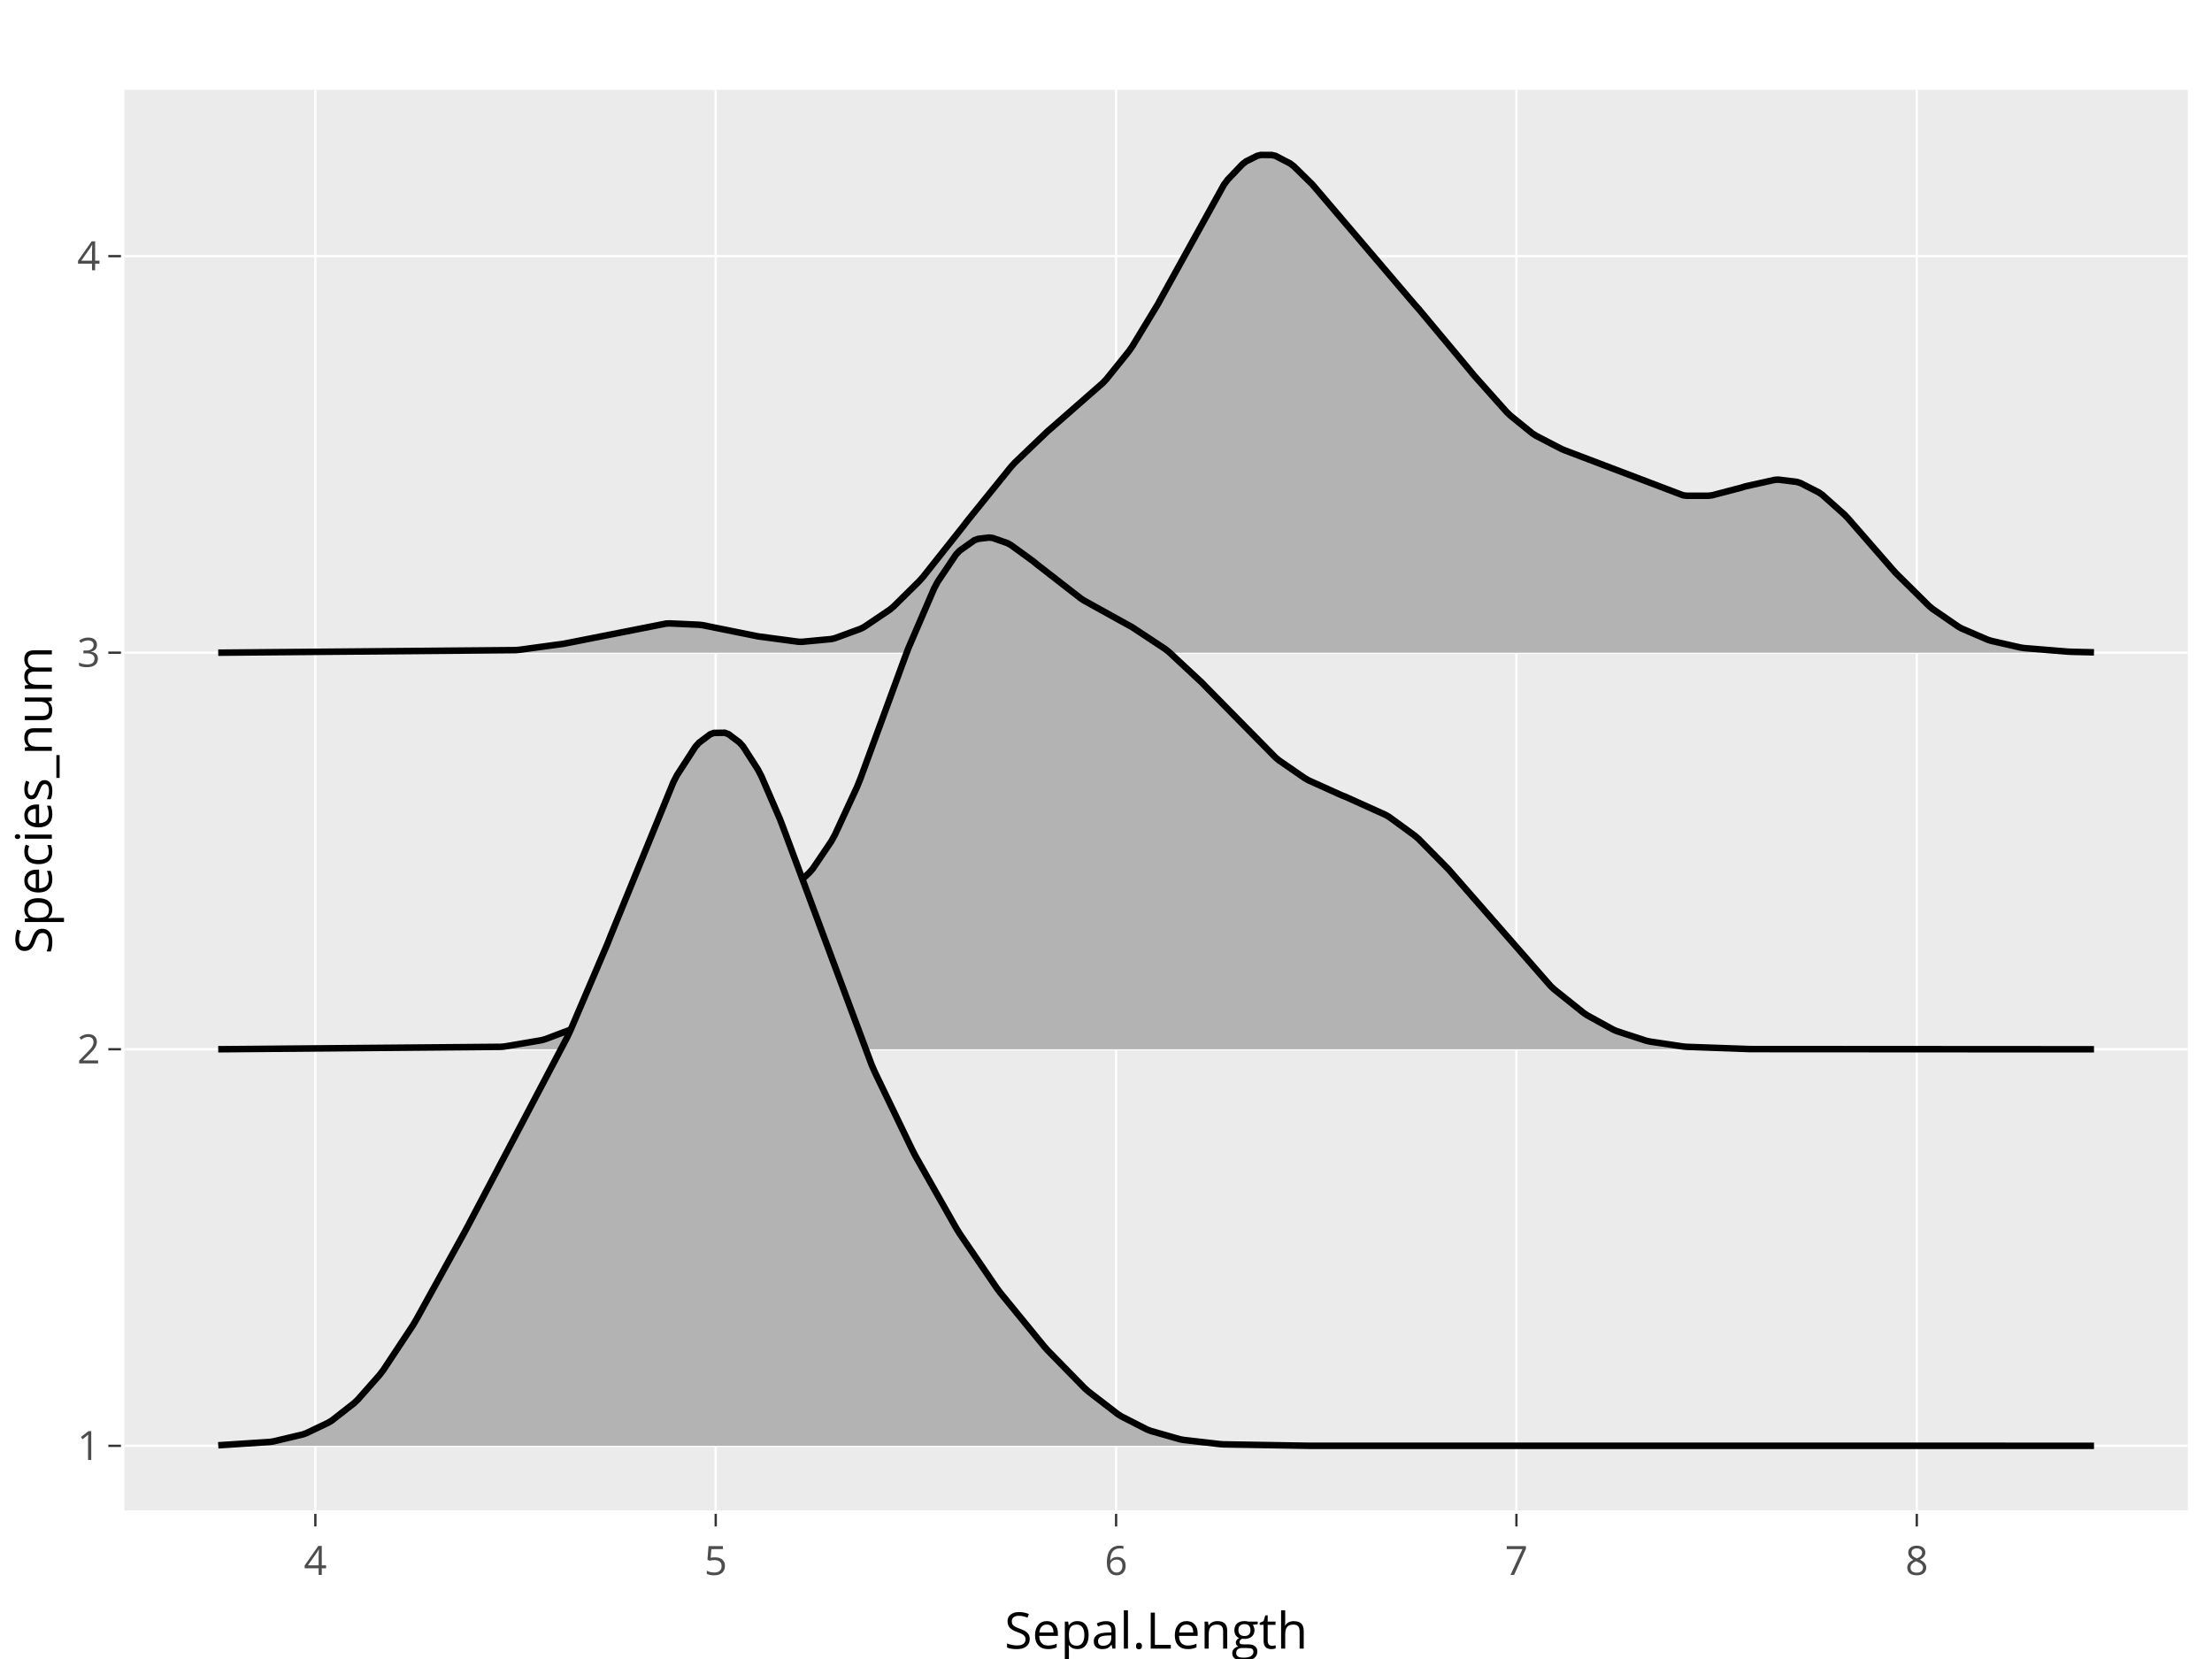
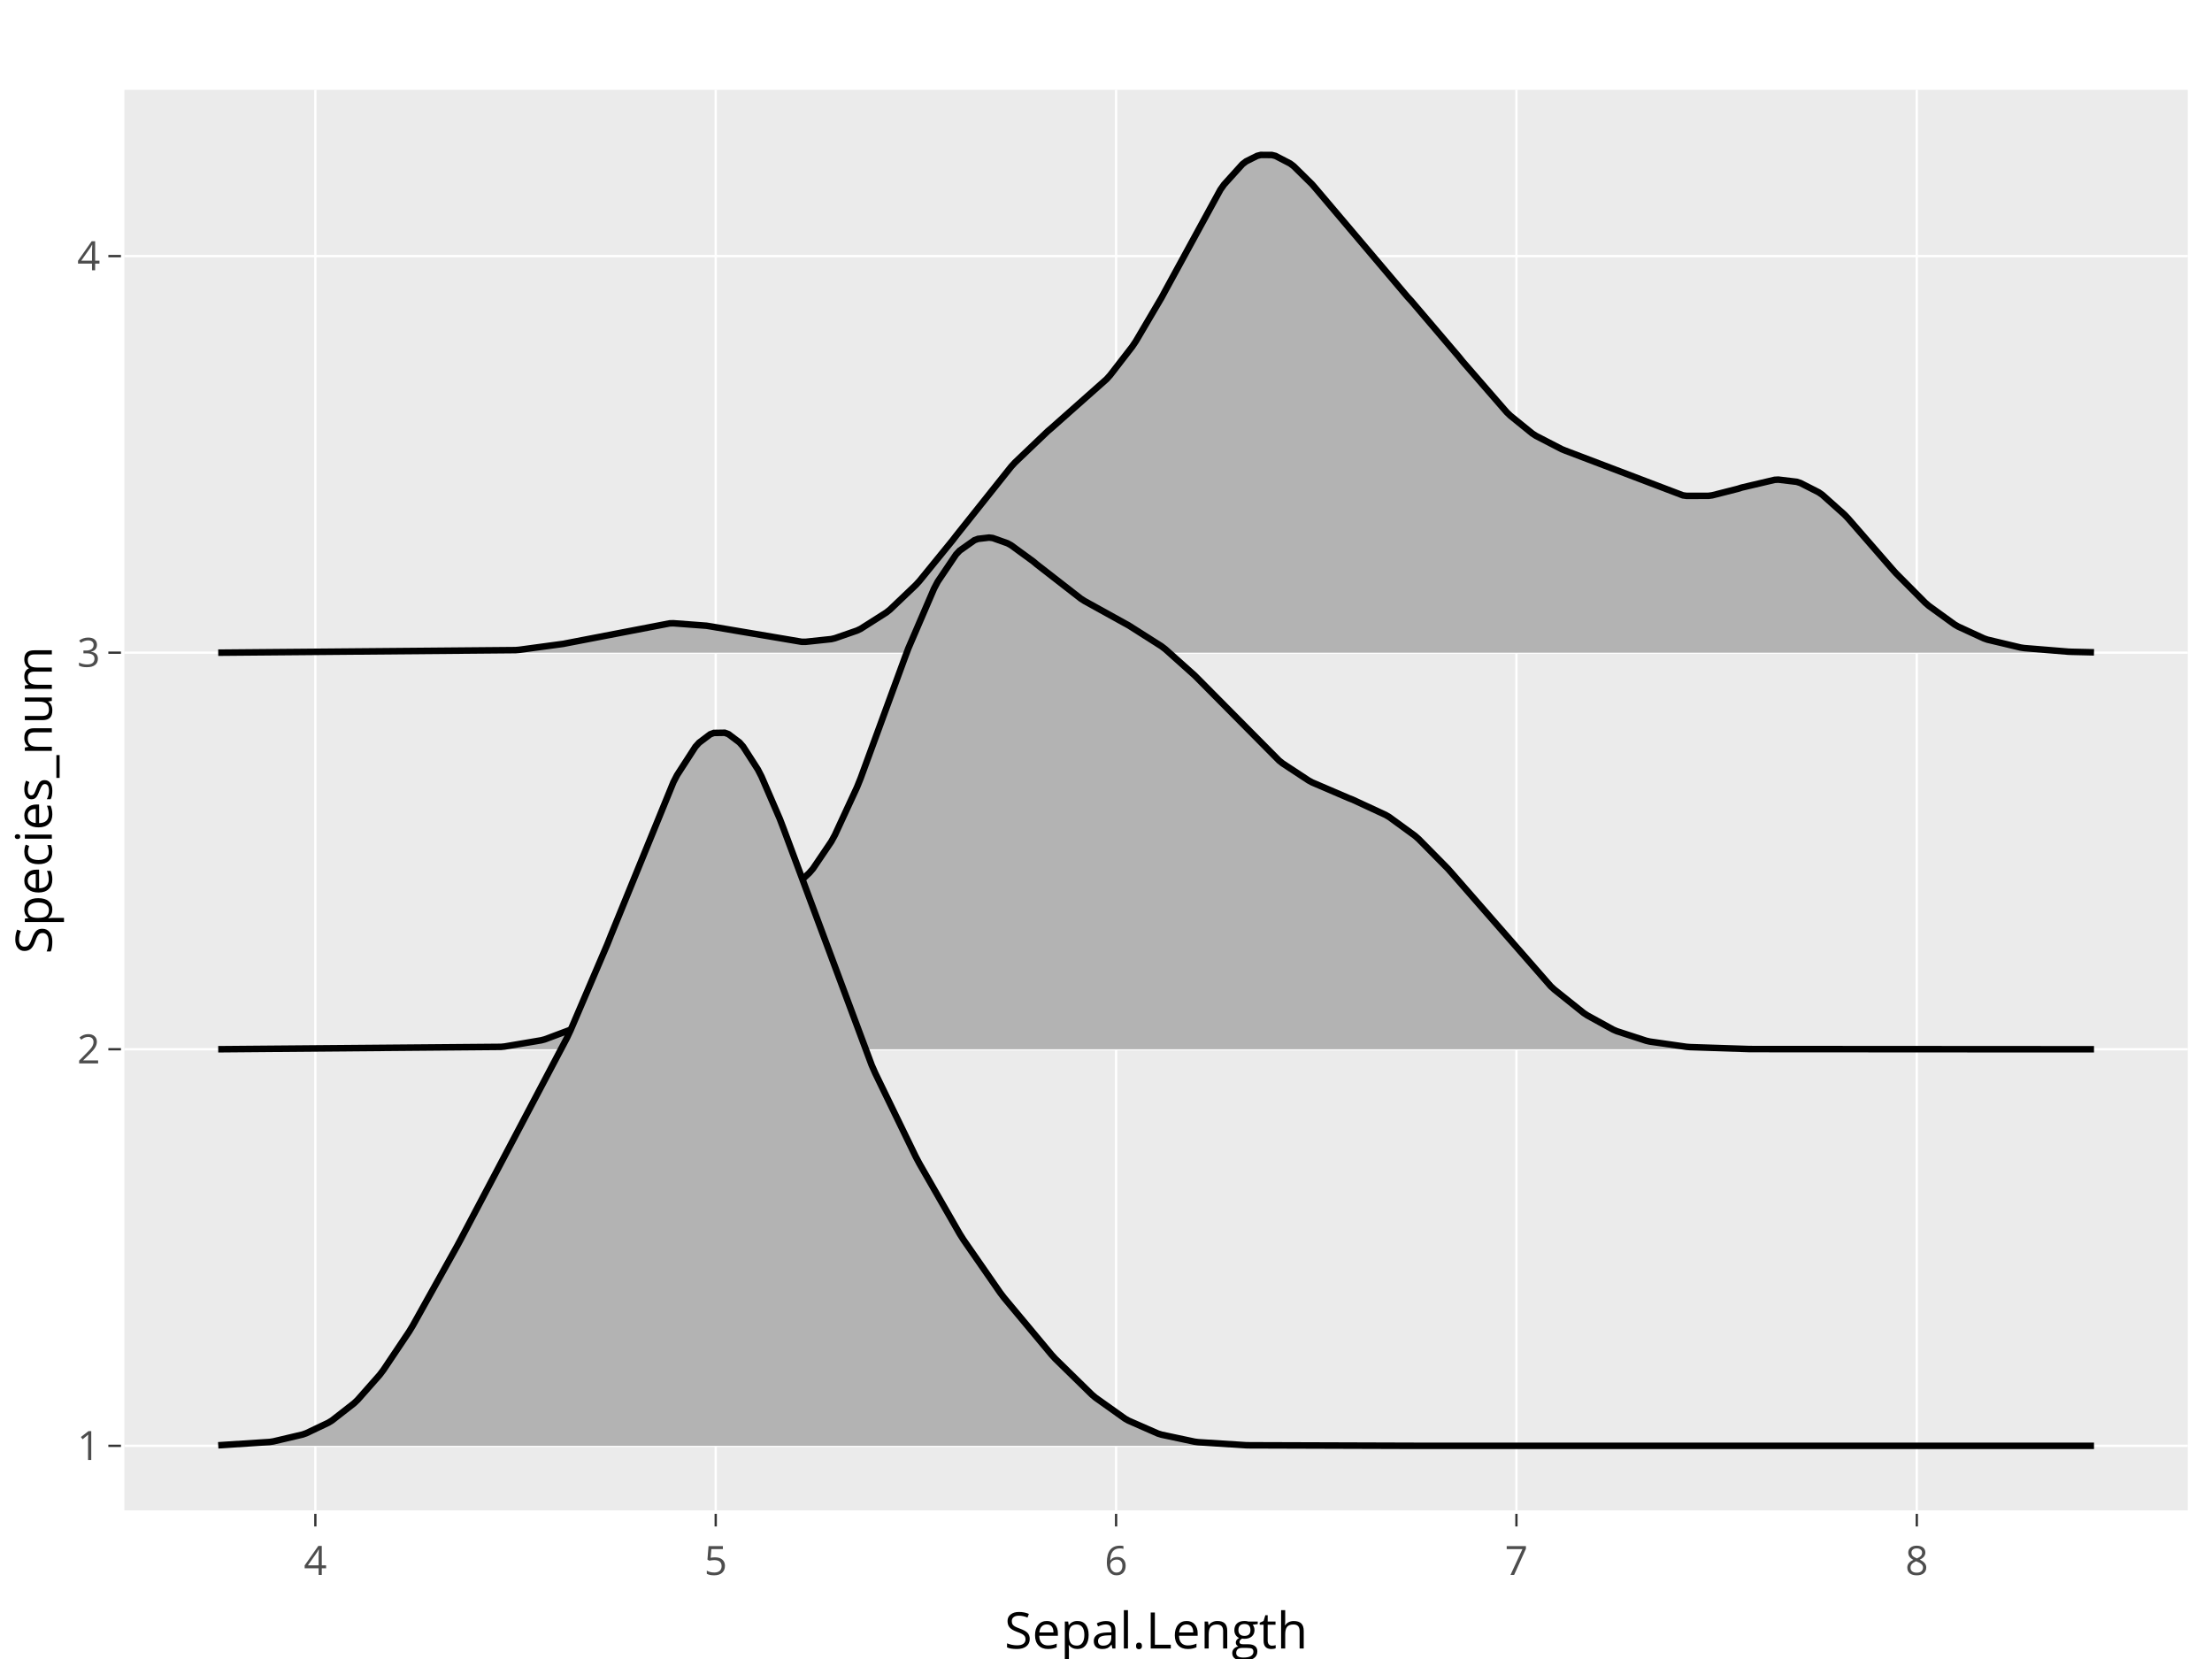
<svg xmlns="http://www.w3.org/2000/svg" class="main-svg" width="640" height="480" style="" viewBox="0 0 640 480">
  <rect x="0" y="0" width="640" height="480" style="fill: rgb(255, 255, 255); fill-opacity: 1;" />
  <defs id="defs-">
    <g class="clips">
      <clipPath id="clipxyplot" class="plotclip">
        <rect width="597" height="411" />
      </clipPath>
      <clipPath class="axesclip" id="clipx">
        <rect x="36" y="0" width="597" height="480" />
      </clipPath>
      <clipPath class="axesclip" id="clipy">
        <rect x="0" y="26" width="640" height="411" />
      </clipPath>
      <clipPath class="axesclip" id="clipxy">
        <rect x="36" y="26" width="597" height="411" />
      </clipPath>
    </g>
    <g class="gradients" />
    <g class="patterns" />
  </defs>
  <g class="bglayer">
    <rect class="bg" x="36" y="26" width="597" height="411" style="fill: rgb(235, 235, 235); fill-opacity: 1; stroke-width: 0;" />
  </g>
  <g class="layer-below">
    <g class="imagelayer" />
    <g class="shapelayer" />
  </g>
  <g class="cartesianlayer">
    <g class="subplot xy">
      <g class="layer-subplot">
        <g class="shapelayer" />
        <g class="imagelayer" />
      </g>
      <g class="gridlayer">
        <g class="x">
          <path class="xgrid crisp" transform="translate(91.24,0)" d="M0,26v411" style="stroke: rgb(255, 255, 255); stroke-opacity: 1; stroke-width: 0.664px;" />
          <path class="xgrid crisp" transform="translate(207.08,0)" d="M0,26v411" style="stroke: rgb(255, 255, 255); stroke-opacity: 1; stroke-width: 0.664px;" />
          <path class="xgrid crisp" transform="translate(322.92,0)" d="M0,26v411" style="stroke: rgb(255, 255, 255); stroke-opacity: 1; stroke-width: 0.664px;" />
          <path class="xgrid crisp" transform="translate(438.75,0)" d="M0,26v411" style="stroke: rgb(255, 255, 255); stroke-opacity: 1; stroke-width: 0.664px;" />
          <path class="xgrid crisp" transform="translate(554.59,0)" d="M0,26v411" style="stroke: rgb(255, 255, 255); stroke-opacity: 1; stroke-width: 0.664px;" />
        </g>
        <g class="y">
          <path class="ygrid crisp" transform="translate(0,418.32)" d="M36,0h597" style="stroke: rgb(255, 255, 255); stroke-opacity: 1; stroke-width: 0.664px;" />
          <path class="ygrid crisp" transform="translate(0,303.58)" d="M36,0h597" style="stroke: rgb(255, 255, 255); stroke-opacity: 1; stroke-width: 0.664px;" />
          <path class="ygrid crisp" transform="translate(0,188.84)" d="M36,0h597" style="stroke: rgb(255, 255, 255); stroke-opacity: 1; stroke-width: 0.664px;" />
-           <path class="ygrid crisp" transform="translate(0,74.11)" d="M36,0h597" style="stroke: rgb(255, 255, 255); stroke-opacity: 1; stroke-width: 0.664px;" />
+           <path class="ygrid crisp" transform="translate(0,74.1)" d="M36,0h597" style="stroke: rgb(255, 255, 255); stroke-opacity: 1; stroke-width: 0.664px;" />
        </g>
      </g>
      <g class="zerolinelayer" />
      <path class="xlines-below" />
      <path class="ylines-below" />
      <g class="overlines-below" />
      <g class="xaxislayer-below" />
      <g class="yaxislayer-below" />
      <g class="overaxes-below" />
      <g class="plot" transform="translate(36,26)" clip-path="url(#clipxyplot)">
        <g class="scatterlayer mlayer">
          <g class="trace scatter trace-vdiffr-plotly-1" style="stroke-miterlimit: 2; opacity: 1;">
            <g class="fills">
              <g>
-                 <path class="js-fill" d="M27.14,162.84L569.86,162.84L554.99,162.11L553.93,162.01L543.31,160.3L542.25,160.03L533.75,156.94L532.69,156.42L525.26,151.8L524.19,151L516.76,144.32L515.7,143.23L504.01,129.95L502.95,128.71L494.46,119.8L493.39,118.87L487.02,114.61L485.96,114.15L480.65,112.85L479.59,112.78L474.28,113.3L473.21,113.54L456.22,117.62L455.16,117.64L448.79,116.84L447.72,116.57L439.23,113.35L438.16,112.87L421.17,105.97L420.11,105.58L410.55,101.36L409.49,100.74L403.12,96.14L402.05,95.21L394.62,87.54L393.56,86.31L338.33,22.09L337.27,21.29L333.02,19.09L331.96,18.84L328.77,18.83L327.71,19.1L324.52,20.7L323.46,21.52L319.21,25.98L318.15,27.39L311.78,37.69L310.71,39.65L292.66,72.65L291.6,74.23L284.16,83.66L283.1,84.79L274.6,92.57L273.54,93.45L259.73,105.64L258.67,106.74L249.11,117.9L248.05,119.26L227.87,144.4L226.81,145.5L219.37,152L218.31,152.77L211.94,156.43L210.88,156.89L203.44,159.1L202.38,159.27L194.95,159.67L193.88,159.62L184.33,158.32L183.26,158.11L163.08,154.46L162.02,154.4L153.52,154.68L152.46,154.81L141.84,156.88L140.78,157.13L120.6,161.32L119.54,161.45L105.73,162.52L104.67,162.56L78.12,162.84L77.05,162.84L27.14,162.84L27.14,162.84Z" style="fill: rgb(179, 179, 179); fill-opacity: 1; stroke-width: 0;" />
+                 <path class="js-fill" d="M27.14,162.84L569.86,162.84L554.99,162.11L553.93,162.01L543.31,160.3L542.25,160.04L533.75,156.95L532.69,156.44L525.26,151.82L524.19,151.02L516.76,144.34L515.7,143.25L504.01,129.95L502.95,128.72L493.39,118.86L492.33,117.99L487.02,114.6L485.96,114.14L480.65,112.84L479.59,112.77L474.28,113.3L473.21,113.54L456.22,117.65L455.16,117.67L448.79,116.87L447.72,116.6L439.23,113.37L438.16,112.89L421.17,105.99L420.11,105.6L410.55,101.4L409.49,100.78L403.12,96.18L402.05,95.25L394.62,87.58L393.56,86.35L362.76,50.62L361.69,49.42L347.89,32.44L346.83,31.12L339.39,23L338.33,22.1L334.08,19.47L333.02,19.1L329.83,18.68L328.77,18.83L325.58,20.01L324.52,20.7L320.27,24.68L319.21,25.99L313.9,33.98L312.84,35.81L290.53,75.81L289.47,77.28L282.04,85.92L280.98,86.97L270.35,96.08L269.29,96.95L258.67,106.75L257.61,107.87L248.05,119.26L246.99,120.64L227.87,144.42L226.81,145.52L219.37,152.02L218.31,152.78L211.94,156.45L210.88,156.91L204.51,158.91L203.44,159.11L196.01,159.7L194.95,159.68L185.39,158.53L184.33,158.32L162.02,154.39L160.96,154.35L152.46,154.8L151.4,154.95L139.72,157.39L138.66,157.65L120.6,161.32L119.54,161.46L104.67,162.56L103.61,162.6L68.56,162.84L67.5,162.84L27.14,162.84L27.14,162.84Z" style="fill: rgb(179, 179, 179); fill-opacity: 1; stroke-width: 0;" />
              </g>
            </g>
            <g class="errorbars" />
            <g class="lines">
-               <path class="js-line" d="M27.14,162.84L569.86,162.84L554.99,162.11L553.93,162.01L543.31,160.3L542.25,160.03L533.75,156.94L532.69,156.42L525.26,151.8L524.19,151L516.76,144.32L515.7,143.23L504.01,129.95L502.95,128.71L494.46,119.8L493.39,118.87L487.02,114.61L485.96,114.15L480.65,112.85L479.59,112.78L474.28,113.3L473.21,113.54L456.22,117.62L455.16,117.64L448.79,116.84L447.72,116.57L439.23,113.35L438.16,112.87L421.17,105.97L420.11,105.58L410.55,101.36L409.49,100.74L403.12,96.14L402.05,95.21L394.62,87.54L393.56,86.31L338.33,22.09L337.27,21.29L333.02,19.09L331.96,18.84L328.77,18.83L327.71,19.1L324.52,20.7L323.46,21.52L319.21,25.98L318.15,27.39L311.78,37.69L310.71,39.65L292.66,72.65L291.6,74.23L284.16,83.66L283.1,84.79L274.6,92.57L273.54,93.45L259.73,105.64L258.67,106.74L249.11,117.9L248.05,119.26L227.87,144.4L226.81,145.5L219.37,152L218.31,152.77L211.94,156.43L210.88,156.89L203.44,159.1L202.38,159.27L194.95,159.67L193.88,159.62L184.33,158.32L183.26,158.11L163.08,154.46L162.02,154.4L153.52,154.68L152.46,154.81L141.84,156.88L140.78,157.13L120.6,161.32L119.54,161.45L105.73,162.52L104.67,162.56L78.12,162.84L77.05,162.84L27.14,162.84L27.14,162.84" style="vector-effect: non-scaling-stroke; fill: none; stroke: rgb(0, 0, 0); stroke-opacity: 0; stroke-width: 1.89px; opacity: 1;" />
+               <path class="js-line" d="M27.14,162.84L569.86,162.84L554.99,162.11L553.93,162.01L543.31,160.3L542.25,160.04L533.75,156.95L532.69,156.44L525.26,151.82L524.19,151.02L516.76,144.34L515.7,143.25L504.01,129.95L502.95,128.72L493.39,118.86L492.33,117.99L487.02,114.6L485.96,114.14L480.65,112.84L479.59,112.77L474.28,113.3L473.21,113.54L456.22,117.65L455.16,117.67L448.79,116.87L447.72,116.6L439.23,113.37L438.16,112.89L421.17,105.99L420.11,105.6L410.55,101.4L409.49,100.78L403.12,96.18L402.05,95.25L394.62,87.58L393.56,86.35L362.76,50.62L361.69,49.42L347.89,32.44L346.83,31.12L339.39,23L338.33,22.1L334.08,19.47L333.02,19.1L329.83,18.68L328.77,18.83L325.58,20.01L324.52,20.7L320.27,24.68L319.21,25.99L313.9,33.98L312.84,35.81L290.53,75.81L289.47,77.28L282.04,85.92L280.98,86.97L270.35,96.08L269.29,96.95L258.67,106.75L257.61,107.87L248.05,119.26L246.99,120.64L227.87,144.42L226.81,145.52L219.37,152.02L218.31,152.78L211.94,156.45L210.88,156.91L204.51,158.91L203.44,159.11L196.01,159.7L194.95,159.68L185.39,158.53L184.33,158.32L162.02,154.39L160.96,154.35L152.46,154.8L151.4,154.95L139.72,157.39L138.66,157.65L120.6,161.32L119.54,161.46L104.67,162.56L103.61,162.6L68.56,162.84L67.5,162.84L27.14,162.84L27.14,162.84" style="vector-effect: non-scaling-stroke; fill: none; stroke: rgb(0, 0, 0); stroke-opacity: 0; stroke-width: 1.89px; opacity: 1;" />
            </g>
            <g class="points" />
            <g class="text" />
          </g>
          <g class="trace scatter trace-vdiffr-plotly-2" style="stroke-miterlimit: 2; opacity: 1;">
            <g class="fills" />
            <g class="errorbars" />
            <g class="lines">
-               <path class="js-line" d="M27.14,162.84L113.17,162.1L114.23,162.01L126.97,160.28L128.03,160.08L156.71,154.42L157.77,154.37L166.27,154.76L167.33,154.89L182.2,157.89L183.26,158.11L194.95,159.67L196.01,159.7L204.51,158.9L205.57,158.65L213,155.93L214.06,155.38L221.5,150.36L222.56,149.47L230,142.11L231.06,140.92L242.74,126.2L243.8,124.8L256.55,109.03L257.61,107.87L267.17,98.72L268.23,97.82L283.1,84.79L284.16,83.66L290.53,75.75L291.6,74.23L299.03,61.98L300.09,60.03L318.15,27.39L319.21,25.98L323.46,21.52L324.52,20.7L327.71,19.1L328.77,18.83L331.96,18.84L333.02,19.09L337.27,21.29L338.33,22.09L343.64,27.3L344.7,28.53L373.38,62.19L374.44,63.37L389.31,81.18L390.37,82.49L399.93,93.21L400.99,94.23L407.36,99.39L408.43,100.08L415.86,103.93L416.92,104.36L450.91,117.28L451.97,117.44L458.34,117.43L459.41,117.29L467.9,115.07L468.97,114.73L477.46,112.84L478.52,112.77L483.83,113.42L484.9,113.75L490.21,116.45L491.27,117.19L497.64,122.87L498.7,123.98L511.45,138.61L512.51,139.8L522.07,149.27L523.13,150.16L530.57,155.28L531.63,155.87L539.06,159.07L540.13,159.42L548.62,161.35L549.68,161.51L562.43,162.55L563.49,162.59L569.86,162.74" style="vector-effect: non-scaling-stroke; fill: none; stroke: rgb(0, 0, 0); stroke-opacity: 1; stroke-width: 1.89px; opacity: 1;" />
+               <path class="js-line" d="M27.14,162.84L113.17,162.1L114.23,162.01L126.97,160.29L128.03,160.08L157.77,154.36L158.84,154.33L168.39,155.04L169.46,155.21L196.01,159.7L197.07,159.7L204.51,158.91L205.57,158.66L211.94,156.45L213,155.95L220.44,151.22L221.5,150.38L228.93,143.29L230,142.13L239.55,130.41L240.62,129.02L256.55,109.03L257.61,107.87L267.17,98.74L268.23,97.84L284.16,83.71L285.22,82.53L291.6,74.28L292.66,72.7L300.09,60.08L301.16,58.09L317.09,28.9L318.15,27.4L323.46,21.52L324.52,20.7L327.71,19.1L328.77,18.83L331.96,18.84L333.02,19.1L337.27,21.3L338.33,22.1L343.64,27.33L344.7,28.56L371.25,59.9L372.32,61.06L386.12,77.26L387.18,78.58L399.93,93.25L400.99,94.27L407.36,99.43L408.43,100.12L415.86,103.96L416.92,104.39L450.91,117.32L451.97,117.47L458.34,117.46L459.41,117.31L466.84,115.42L467.9,115.08L477.46,112.83L478.52,112.77L483.83,113.4L484.9,113.74L490.21,116.44L491.27,117.18L497.64,122.87L498.7,123.98L511.45,138.62L512.51,139.81L521.01,148.37L522.07,149.29L529.5,154.67L530.57,155.29L538,158.71L539.06,159.08L548.62,161.35L549.68,161.51L562.43,162.55L563.49,162.59L569.86,162.74" style="vector-effect: non-scaling-stroke; fill: none; stroke: rgb(0, 0, 0); stroke-opacity: 1; stroke-width: 1.89px; opacity: 1;" />
            </g>
            <g class="points" />
            <g class="text" />
          </g>
          <g class="trace scatter trace-vdiffr-plotly-3" style="stroke-miterlimit: 2; opacity: 1;">
            <g class="fills">
              <g>
-                 <path class="js-fill" d="M27.14,277.58L569.86,277.58L451.97,276.88L450.91,276.78L440.29,275.11L439.23,274.85L430.73,271.88L429.67,271.39L422.23,267.09L421.17,266.35L413.74,260.3L412.67,259.32L403.12,249.34L402.05,248.12L375.5,217.69L374.44,216.73L367,211.05L365.94,210.38L357.45,206.17L356.38,205.74L341.51,199.15L340.45,198.52L333.02,193.14L331.96,192.24L322.4,182.89L321.33,181.76L304.34,164.43L303.28,163.52L294.78,157.36L293.72,156.71L271.42,143.36L270.35,142.52L255.49,131.15L254.42,130.64L250.17,129.53L249.11,129.51L244.86,130.81L243.8,131.5L239.55,135.7L238.49,137.15L234.24,144.32L233.18,146.46L226.81,161.58L225.75,164.4L208.75,209.11L207.69,211.35L201.32,222.49L200.26,223.96L194.95,229.64L193.88,230.47L188.57,233.54L187.51,233.98L176.89,237.2L175.83,237.55L168.39,240.88L167.33,241.51L159.9,246.97L158.84,247.88L135.47,268.28L134.41,268.97L126.97,272.85L125.91,273.28L117.41,275.72L116.35,275.92L104.67,277.18L103.61,277.23L81.3,277.57L80.24,277.57L27.14,277.58L27.14,277.58Z" style="fill: rgb(179, 179, 179); fill-opacity: 1; stroke-width: 0;" />
+                 <path class="js-fill" d="M27.14,277.58L569.86,277.58L451.97,276.88L450.91,276.79L439.23,274.85L438.16,274.57L429.67,271.4L428.61,270.88L421.17,266.37L420.11,265.6L411.61,258.33L410.55,257.29L399.93,245.66L398.87,244.4L376.56,218.7L375.5,217.7L368.07,211.76L367,211.06L359.57,207.1L358.51,206.63L340.45,198.56L339.39,197.9L331.96,192.28L330.89,191.35L320.27,180.65L319.21,179.51L304.34,164.46L303.28,163.55L294.78,157.39L293.72,156.74L271.42,143.42L270.35,142.58L255.49,131.18L254.42,130.66L250.17,129.54L249.11,129.52L245.93,130.3L244.86,130.81L240.62,134.42L239.55,135.69L235.31,142.29L234.24,144.32L227.87,158.85L226.81,161.59L207.69,211.42L206.63,213.55L201.32,222.55L200.26,224.02L194.95,229.69L193.88,230.51L188.57,233.57L187.51,234.01L177.95,236.88L176.89,237.2L169.46,240.29L168.39,240.87L160.96,246.09L159.9,246.97L146.09,259.78L145.03,260.74L135.47,268.3L134.41,268.98L126.97,272.87L125.91,273.29L117.41,275.72L116.35,275.92L105.73,277.12L104.67,277.18L81.3,277.57L80.24,277.57L27.14,277.58L27.14,277.58Z" style="fill: rgb(179, 179, 179); fill-opacity: 1; stroke-width: 0;" />
              </g>
            </g>
            <g class="errorbars" />
            <g class="lines">
-               <path class="js-line" d="M27.14,277.58L569.86,277.58L451.97,276.88L450.91,276.78L440.29,275.11L439.23,274.85L430.73,271.88L429.67,271.39L422.23,267.09L421.17,266.35L413.74,260.3L412.67,259.32L403.12,249.34L402.05,248.12L375.5,217.69L374.44,216.73L367,211.05L365.94,210.38L357.45,206.17L356.38,205.74L341.51,199.15L340.45,198.52L333.02,193.14L331.96,192.24L322.4,182.89L321.33,181.76L304.34,164.43L303.28,163.52L294.78,157.36L293.72,156.71L271.42,143.36L270.35,142.52L255.49,131.15L254.42,130.64L250.17,129.53L249.11,129.51L244.86,130.81L243.8,131.5L239.55,135.7L238.49,137.15L234.24,144.32L233.18,146.46L226.81,161.58L225.75,164.4L208.75,209.11L207.69,211.35L201.32,222.49L200.26,223.96L194.95,229.64L193.88,230.47L188.57,233.54L187.51,233.98L176.89,237.2L175.83,237.55L168.39,240.88L167.33,241.51L159.9,246.97L158.84,247.88L135.47,268.28L134.41,268.97L126.97,272.85L125.91,273.28L117.41,275.72L116.35,275.92L104.67,277.18L103.61,277.23L81.3,277.57L80.24,277.57L27.14,277.58L27.14,277.58" style="vector-effect: non-scaling-stroke; fill: none; stroke: rgb(0, 0, 0); stroke-opacity: 0; stroke-width: 1.89px; opacity: 1;" />
+               <path class="js-line" d="M27.14,277.58L569.86,277.58L451.97,276.88L450.91,276.79L439.23,274.85L438.16,274.57L429.67,271.4L428.61,270.88L421.17,266.37L420.11,265.6L411.61,258.33L410.55,257.29L399.93,245.66L398.87,244.4L376.56,218.7L375.5,217.7L368.07,211.76L367,211.06L359.57,207.1L358.51,206.63L340.45,198.56L339.39,197.9L331.96,192.28L330.89,191.35L320.27,180.65L319.21,179.51L304.34,164.46L303.28,163.55L294.78,157.39L293.72,156.74L271.42,143.42L270.35,142.58L255.49,131.18L254.42,130.66L250.17,129.54L249.11,129.52L245.93,130.3L244.86,130.81L240.62,134.42L239.55,135.69L235.31,142.29L234.24,144.32L227.87,158.85L226.81,161.59L207.69,211.42L206.63,213.55L201.32,222.55L200.26,224.02L194.95,229.69L193.88,230.51L188.57,233.57L187.51,234.01L177.95,236.88L176.89,237.2L169.46,240.29L168.39,240.87L160.96,246.09L159.9,246.97L146.09,259.78L145.03,260.74L135.47,268.3L134.41,268.98L126.97,272.87L125.91,273.29L117.41,275.72L116.35,275.92L105.73,277.12L104.67,277.18L81.3,277.57L80.24,277.57L27.14,277.58L27.14,277.58" style="vector-effect: non-scaling-stroke; fill: none; stroke: rgb(0, 0, 0); stroke-opacity: 0; stroke-width: 1.89px; opacity: 1;" />
            </g>
            <g class="points" />
            <g class="text" />
          </g>
          <g class="trace scatter trace-vdiffr-plotly-4" style="stroke-miterlimit: 2; opacity: 1;">
            <g class="fills" />
            <g class="errorbars" />
            <g class="lines">
-               <path class="js-line" d="M27.14,277.58L108.92,276.88L109.98,276.79L120.6,274.98L121.66,274.7L129.1,271.9L130.16,271.38L137.59,266.81L138.66,266.02L148.21,257.79L149.28,256.79L164.15,243.63L165.21,242.89L172.64,238.76L173.7,238.33L185.39,234.74L186.45,234.38L192.82,231.22L193.88,230.47L198.13,226.53L199.19,225.31L204.51,217.44L205.57,215.52L211.94,201.75L213,199.13L225.75,164.4L226.81,161.58L234.24,144.32L235.31,142.3L240.62,134.42L241.68,133.31L245.93,130.3L246.99,129.91L250.17,129.53L251.24,129.66L255.49,131.15L256.55,131.74L262.92,136.37L263.98,137.25L276.73,147.16L277.79,147.84L290.53,154.89L291.6,155.48L301.16,161.8L302.22,162.64L311.78,171.54L312.84,172.64L333.02,193.14L334.08,194.02L341.51,199.15L342.58,199.76L352.14,204.08L353.2,204.49L364.88,209.76L365.94,210.38L373.38,215.81L374.44,216.73L382.94,225.35L384,226.55L412.67,259.32L413.74,260.3L422.23,267.09L423.3,267.8L430.73,271.88L431.79,272.34L440.29,275.11L441.35,275.35L450.91,276.78L451.97,276.88L470.03,277.52L471.09,277.53L554.99,277.58L556.06,277.58L569.86,277.58" style="vector-effect: non-scaling-stroke; fill: none; stroke: rgb(0, 0, 0); stroke-opacity: 1; stroke-width: 1.89px; opacity: 1;" />
+               <path class="js-line" d="M27.14,277.58L108.92,276.89L109.98,276.79L120.6,274.99L121.66,274.71L129.1,271.92L130.16,271.4L137.59,266.82L138.66,266.04L148.21,257.8L149.28,256.8L164.15,243.63L165.21,242.88L172.64,238.76L173.7,238.33L185.39,234.76L186.45,234.41L192.82,231.26L193.88,230.51L198.13,226.59L199.19,225.37L204.51,217.51L205.57,215.58L211.94,201.81L213,199.19L225.75,164.42L226.81,161.59L234.24,144.32L235.31,142.29L240.62,134.42L241.68,133.3L245.93,130.3L246.99,129.91L250.17,129.54L251.24,129.67L255.49,131.18L256.55,131.76L262.92,136.41L263.98,137.3L276.73,147.21L277.79,147.89L289.47,154.35L290.53,154.93L300.09,161.01L301.16,161.83L309.65,169.42L310.71,170.48L334.08,194.06L335.14,194.9L342.58,199.79L343.64,200.37L354.26,204.93L355.32,205.34L364.88,209.77L365.94,210.39L373.38,215.81L374.44,216.74L382.94,225.36L384,226.56L412.67,259.34L413.74,260.32L422.23,267.11L423.3,267.81L430.73,271.89L431.79,272.35L440.29,275.12L441.35,275.36L451.97,276.88L453.03,276.96L470.03,277.52L471.09,277.53L554.99,277.58L556.06,277.58L569.86,277.58" style="vector-effect: non-scaling-stroke; fill: none; stroke: rgb(0, 0, 0); stroke-opacity: 1; stroke-width: 1.89px; opacity: 1;" />
            </g>
            <g class="points" />
            <g class="text" />
          </g>
          <g class="trace scatter trace-vdiffr-plotly-5" style="stroke-miterlimit: 2; opacity: 1;">
            <g class="fills">
              <g>
-                 <path class="js-fill" d="M27.14,392.32L569.86,392.32L313.9,391.6L312.84,391.5L302.22,389.69L301.16,389.4L293.72,386.66L292.66,386.14L285.22,381.66L284.16,380.89L275.67,373.61L274.6,372.58L262.92,359.88L261.86,358.62L250.17,343.62L249.11,342.14L238.49,325.74L237.43,323.94L226.81,304.48L225.75,302.38L215.13,279.63L214.06,277.15L204.51,252.65L203.44,249.7L186.45,203.19L185.39,200.85L180.08,191.38L179.02,190L175.83,187L174.77,186.41L171.58,185.83L170.52,186.06L167.33,187.87L166.27,188.87L162.02,194.52L160.96,196.32L155.65,207.09L154.59,209.52L142.9,239.06L141.84,241.78L130.16,269.66L129.1,271.98L117.41,295.37L116.35,297.37L83.43,357.52L82.36,359.27L73.87,371.76L72.81,373.09L65.37,380.95L64.31,381.86L57.94,386.23L56.87,386.8L49.44,389.69L48.38,389.98L38.82,391.57L37.76,391.66L27.14,392.32Z" style="fill: rgb(179, 179, 179); fill-opacity: 1; stroke-width: 0;" />
+                 <path class="js-fill" d="M27.14,392.32L569.86,392.32L313.9,391.6L312.84,391.5L302.22,389.7L301.16,389.41L293.72,386.67L292.66,386.15L285.22,381.68L284.16,380.9L275.67,373.63L274.6,372.6L262.92,359.9L261.86,358.64L250.17,343.65L249.11,342.17L238.49,325.78L237.43,323.98L226.81,304.52L225.75,302.42L216.19,282.13L215.13,279.69L206.63,258.48L205.57,255.62L185.39,200.87L184.33,198.67L179.02,190.01L177.95,188.8L174.77,186.41L173.7,186.01L170.52,186.06L169.46,186.47L166.27,188.88L165.21,190.05L160.96,196.34L159.9,198.26L153.52,212.09L152.46,214.67L128.03,274.31L126.97,276.56L114.23,301.36L113.17,303.32L79.18,364.31L78.12,365.91L70.68,375.64L69.62,376.82L63.25,382.73L62.19,383.53L55.81,387.34L54.75,387.82L47.32,390.25L46.25,390.48L35.63,391.83L34.57,391.89L27.14,392.32Z" style="fill: rgb(179, 179, 179); fill-opacity: 1; stroke-width: 0;" />
              </g>
            </g>
            <g class="errorbars" />
            <g class="lines">
-               <path class="js-line" d="M27.14,392.32L569.86,392.32L313.9,391.6L312.84,391.5L302.22,389.69L301.16,389.4L293.72,386.66L292.66,386.14L285.22,381.66L284.16,380.89L275.67,373.61L274.6,372.58L262.92,359.88L261.86,358.62L250.17,343.62L249.11,342.14L238.49,325.74L237.43,323.94L226.81,304.48L225.75,302.38L215.13,279.63L214.06,277.15L204.51,252.65L203.44,249.7L186.45,203.19L185.39,200.85L180.08,191.38L179.02,190L175.83,187L174.77,186.41L171.58,185.83L170.52,186.06L167.33,187.87L166.27,188.87L162.02,194.52L160.96,196.32L155.65,207.09L154.59,209.52L142.9,239.06L141.84,241.78L130.16,269.66L129.1,271.98L117.41,295.37L116.35,297.37L83.43,357.52L82.36,359.27L73.87,371.76L72.81,373.09L65.37,380.95L64.31,381.86L57.94,386.23L56.87,386.8L49.44,389.69L48.38,389.98L38.82,391.57L37.76,391.66L27.14,392.32" style="vector-effect: non-scaling-stroke; fill: none; stroke: rgb(0, 0, 0); stroke-opacity: 0; stroke-width: 1.89px; opacity: 1;" />
+               <path class="js-line" d="M27.14,392.32L569.86,392.32L313.9,391.6L312.84,391.5L302.22,389.7L301.16,389.41L293.72,386.67L292.66,386.15L285.22,381.68L284.16,380.9L275.67,373.63L274.6,372.6L262.92,359.9L261.86,358.64L250.17,343.65L249.11,342.17L238.49,325.78L237.43,323.98L226.81,304.52L225.75,302.42L216.19,282.13L215.13,279.69L206.63,258.48L205.57,255.62L185.39,200.87L184.33,198.67L179.02,190.01L177.95,188.8L174.77,186.41L173.7,186.01L170.52,186.06L169.46,186.47L166.27,188.88L165.21,190.05L160.96,196.34L159.9,198.26L153.52,212.09L152.46,214.67L128.03,274.31L126.97,276.56L114.23,301.36L113.17,303.32L79.18,364.31L78.12,365.91L70.68,375.64L69.62,376.82L63.25,382.73L62.19,383.53L55.81,387.34L54.75,387.82L47.32,390.25L46.25,390.48L35.63,391.83L34.57,391.89L27.14,392.32" style="vector-effect: non-scaling-stroke; fill: none; stroke: rgb(0, 0, 0); stroke-opacity: 0; stroke-width: 1.89px; opacity: 1;" />
            </g>
            <g class="points" />
            <g class="text" />
          </g>
          <g class="trace scatter trace-vdiffr-plotly-6" style="stroke-miterlimit: 2; opacity: 1;">
            <g class="fills" />
            <g class="errorbars" />
            <g class="lines">
-               <path class="js-line" d="M27.14,392.17L42.01,391.2L43.07,391.05L51.56,389.04L52.63,388.66L59,385.62L60.06,384.97L66.43,379.99L67.5,378.98L73.87,371.76L74.93,370.36L83.43,357.52L84.49,355.73L98.3,330.72L99.36,328.74L128.03,274.26L129.1,271.98L139.72,247.14L140.78,244.47L158.84,200.28L159.9,198.24L165.21,190.04L166.27,188.87L169.46,186.47L170.52,186.06L173.7,186.01L174.77,186.41L177.95,188.8L179.02,190L183.26,196.59L184.33,198.65L189.64,210.93L190.7,213.7L216.19,282.08L217.25,284.48L227.87,306.54L228.93,308.58L240.62,329.25L241.68,330.96L252.3,346.53L253.36,347.96L266.11,363.56L267.17,364.75L277.79,375.6L278.85,376.55L287.35,383.1L288.41,383.78L295.84,387.58L296.91,388L305.4,390.42L306.47,390.62L317.09,391.84L318.15,391.9L342.58,392.31L343.64,392.31L569.86,392.32" style="vector-effect: non-scaling-stroke; fill: none; stroke: rgb(0, 0, 0); stroke-opacity: 1; stroke-width: 1.89px; opacity: 1;" />
+               <path class="js-line" d="M27.14,392.17L42.01,391.21L43.07,391.05L51.56,389.05L52.63,388.67L59,385.64L60.06,384.99L66.43,380.02L67.5,379L73.87,371.78L74.93,370.38L82.36,359.3L83.43,357.54L96.17,334.69L97.23,332.72L128.03,274.31L129.1,272.03L139.72,247.21L140.78,244.54L158.84,200.31L159.9,198.26L165.21,190.05L166.27,188.88L169.46,186.47L170.52,186.06L173.7,186.01L174.77,186.41L177.95,188.8L179.02,190.01L183.26,196.6L184.33,198.67L189.64,210.96L190.7,213.73L216.19,282.13L217.25,284.54L228.93,308.62L230,310.64L241.68,330.99L242.74,332.67L253.36,347.98L254.42,349.38L268.23,365.94L269.29,367.1L279.91,377.5L280.98,378.4L289.47,384.44L290.53,385.04L299.03,388.77L300.09,389.1L309.65,391.13L310.71,391.27L324.52,392.15L325.58,392.17L373.38,392.32L374.44,392.32L569.86,392.32" style="vector-effect: non-scaling-stroke; fill: none; stroke: rgb(0, 0, 0); stroke-opacity: 1; stroke-width: 1.89px; opacity: 1;" />
            </g>
            <g class="points" />
            <g class="text" />
          </g>
        </g>
      </g>
      <g class="overplot" />
      <path class="xlines-above crisp" d="" style="fill: none; stroke-width: 1px; stroke: rgb(0, 0, 0); stroke-opacity: 0;" />
      <path class="ylines-above crisp" d="" style="fill: none; stroke-width: 1px; stroke: rgb(0, 0, 0); stroke-opacity: 0;" />
      <g class="overlines-above" />
      <g class="xaxislayer-above">
        <path class="xtick ticks crisp" d="M0,438v3.653" transform="translate(91.24,0)" style="stroke: rgb(51, 51, 51); stroke-opacity: 1; stroke-width: 0.664px;" />
        <path class="xtick ticks crisp" d="M0,438v3.653" transform="translate(207.08,0)" style="stroke: rgb(51, 51, 51); stroke-opacity: 1; stroke-width: 0.664px;" />
        <path class="xtick ticks crisp" d="M0,438v3.653" transform="translate(322.92,0)" style="stroke: rgb(51, 51, 51); stroke-opacity: 1; stroke-width: 0.664px;" />
        <path class="xtick ticks crisp" d="M0,438v3.653" transform="translate(438.75,0)" style="stroke: rgb(51, 51, 51); stroke-opacity: 1; stroke-width: 0.664px;" />
        <path class="xtick ticks crisp" d="M0,438v3.653" transform="translate(554.59,0)" style="stroke: rgb(51, 51, 51); stroke-opacity: 1; stroke-width: 0.664px;" />
        <g class="xtick">
          <text text-anchor="middle" x="0" y="455.68" transform="translate(91.24,0)" style="font-family: 'Open Sans', verdana, arial, sans-serif; font-size: 11.69px; fill: rgb(77, 77, 77); fill-opacity: 1; white-space: pre; opacity: 1;">4</text>
        </g>
        <g class="xtick">
          <text text-anchor="middle" x="0" y="455.68" style="font-family: 'Open Sans', verdana, arial, sans-serif; font-size: 11.69px; fill: rgb(77, 77, 77); fill-opacity: 1; white-space: pre; opacity: 1;" transform="translate(207.08,0)">5</text>
        </g>
        <g class="xtick">
          <text text-anchor="middle" x="0" y="455.68" style="font-family: 'Open Sans', verdana, arial, sans-serif; font-size: 11.69px; fill: rgb(77, 77, 77); fill-opacity: 1; white-space: pre; opacity: 1;" transform="translate(322.92,0)">6</text>
        </g>
        <g class="xtick">
          <text text-anchor="middle" x="0" y="455.68" style="font-family: 'Open Sans', verdana, arial, sans-serif; font-size: 11.69px; fill: rgb(77, 77, 77); fill-opacity: 1; white-space: pre; opacity: 1;" transform="translate(438.75,0)">7</text>
        </g>
        <g class="xtick">
          <text text-anchor="middle" x="0" y="455.68" style="font-family: 'Open Sans', verdana, arial, sans-serif; font-size: 11.69px; fill: rgb(77, 77, 77); fill-opacity: 1; white-space: pre; opacity: 1;" transform="translate(554.59,0)">8</text>
        </g>
      </g>
      <g class="yaxislayer-above">
        <path class="ytick ticks crisp" d="M35,0h-3.653" transform="translate(0,418.32)" style="stroke: rgb(51, 51, 51); stroke-opacity: 1; stroke-width: 0.664px;" />
        <path class="ytick ticks crisp" d="M35,0h-3.653" transform="translate(0,303.58)" style="stroke: rgb(51, 51, 51); stroke-opacity: 1; stroke-width: 0.664px;" />
        <path class="ytick ticks crisp" d="M35,0h-3.653" transform="translate(0,188.84)" style="stroke: rgb(51, 51, 51); stroke-opacity: 1; stroke-width: 0.664px;" />
-         <path class="ytick ticks crisp" d="M35,0h-3.653" transform="translate(0,74.11)" style="stroke: rgb(51, 51, 51); stroke-opacity: 1; stroke-width: 0.664px;" />
+         <path class="ytick ticks crisp" d="M35,0h-3.653" transform="translate(0,74.1)" style="stroke: rgb(51, 51, 51); stroke-opacity: 1; stroke-width: 0.664px;" />
        <g class="ytick">
          <text text-anchor="end" x="29.009" y="4.091" transform="translate(0,418.32)" style="font-family: 'Open Sans', verdana, arial, sans-serif; font-size: 11.69px; fill: rgb(77, 77, 77); fill-opacity: 1; white-space: pre; opacity: 1;">1</text>
        </g>
        <g class="ytick">
          <text text-anchor="end" x="29.009" y="4.091" style="font-family: 'Open Sans', verdana, arial, sans-serif; font-size: 11.69px; fill: rgb(77, 77, 77); fill-opacity: 1; white-space: pre; opacity: 1;" transform="translate(0,303.58)">2</text>
        </g>
        <g class="ytick">
          <text text-anchor="end" x="29.009" y="4.091" style="font-family: 'Open Sans', verdana, arial, sans-serif; font-size: 11.69px; fill: rgb(77, 77, 77); fill-opacity: 1; white-space: pre; opacity: 1;" transform="translate(0,188.84)">3</text>
        </g>
        <g class="ytick">
-           <text text-anchor="end" x="29.009" y="4.091" style="font-family: 'Open Sans', verdana, arial, sans-serif; font-size: 11.69px; fill: rgb(77, 77, 77); fill-opacity: 1; white-space: pre; opacity: 1;" transform="translate(0,74.11)">4</text>
+           <text text-anchor="end" x="29.009" y="4.091" style="font-family: 'Open Sans', verdana, arial, sans-serif; font-size: 11.69px; fill: rgb(77, 77, 77); fill-opacity: 1; white-space: pre; opacity: 1;" transform="translate(0,74.1)">4</text>
        </g>
      </g>
      <g class="overaxes-above" />
    </g>
  </g>
  <g class="polarlayer" />
  <g class="smithlayer" />
  <g class="ternarylayer" />
  <g class="geolayer" />
  <g class="funnelarealayer" />
  <g class="pielayer" />
  <g class="iciclelayer" />
  <g class="treemaplayer" />
  <g class="sunburstlayer" />
  <g class="glimages" />
  <defs id="topdefs-">
    <g class="clips" />
  </defs>
  <g class="layer-above">
    <g class="imagelayer" />
    <g class="shapelayer">
      <path data-index="0" fill-rule="evenodd" d="M36,437H633V26H36Z" style="opacity: 1; stroke: rgb(0, 0, 0); stroke-opacity: 0; fill: rgb(0, 0, 0); fill-opacity: 0; stroke-width: 0px;" />
    </g>
  </g>
  <g class="infolayer">
    <g class="g-gtitle" />
-     <g class="g-xtitle" transform="translate(0,-13.83562)">
+     <g class="g-xtitle" transform="translate(0,-13.86687)">
      <text class="xtitle" x="334.5" y="490.836" text-anchor="middle" style="font-family: 'Open Sans', verdana, arial, sans-serif; font-size: 14.61px; fill: rgb(0, 0, 0); opacity: 1; font-weight: normal; white-space: pre;">Sepal.Length</text>
    </g>
    <g class="g-ytitle" transform="translate(18.22363,0)">
      <text class="ytitle" transform="rotate(-90,-3.223744,231.5)" x="-3.224" y="231.5" text-anchor="middle" style="font-family: 'Open Sans', verdana, arial, sans-serif; font-size: 14.61px; fill: rgb(0, 0, 0); opacity: 1; font-weight: normal; white-space: pre;">Species_num</text>
    </g>
  </g>
</svg>
